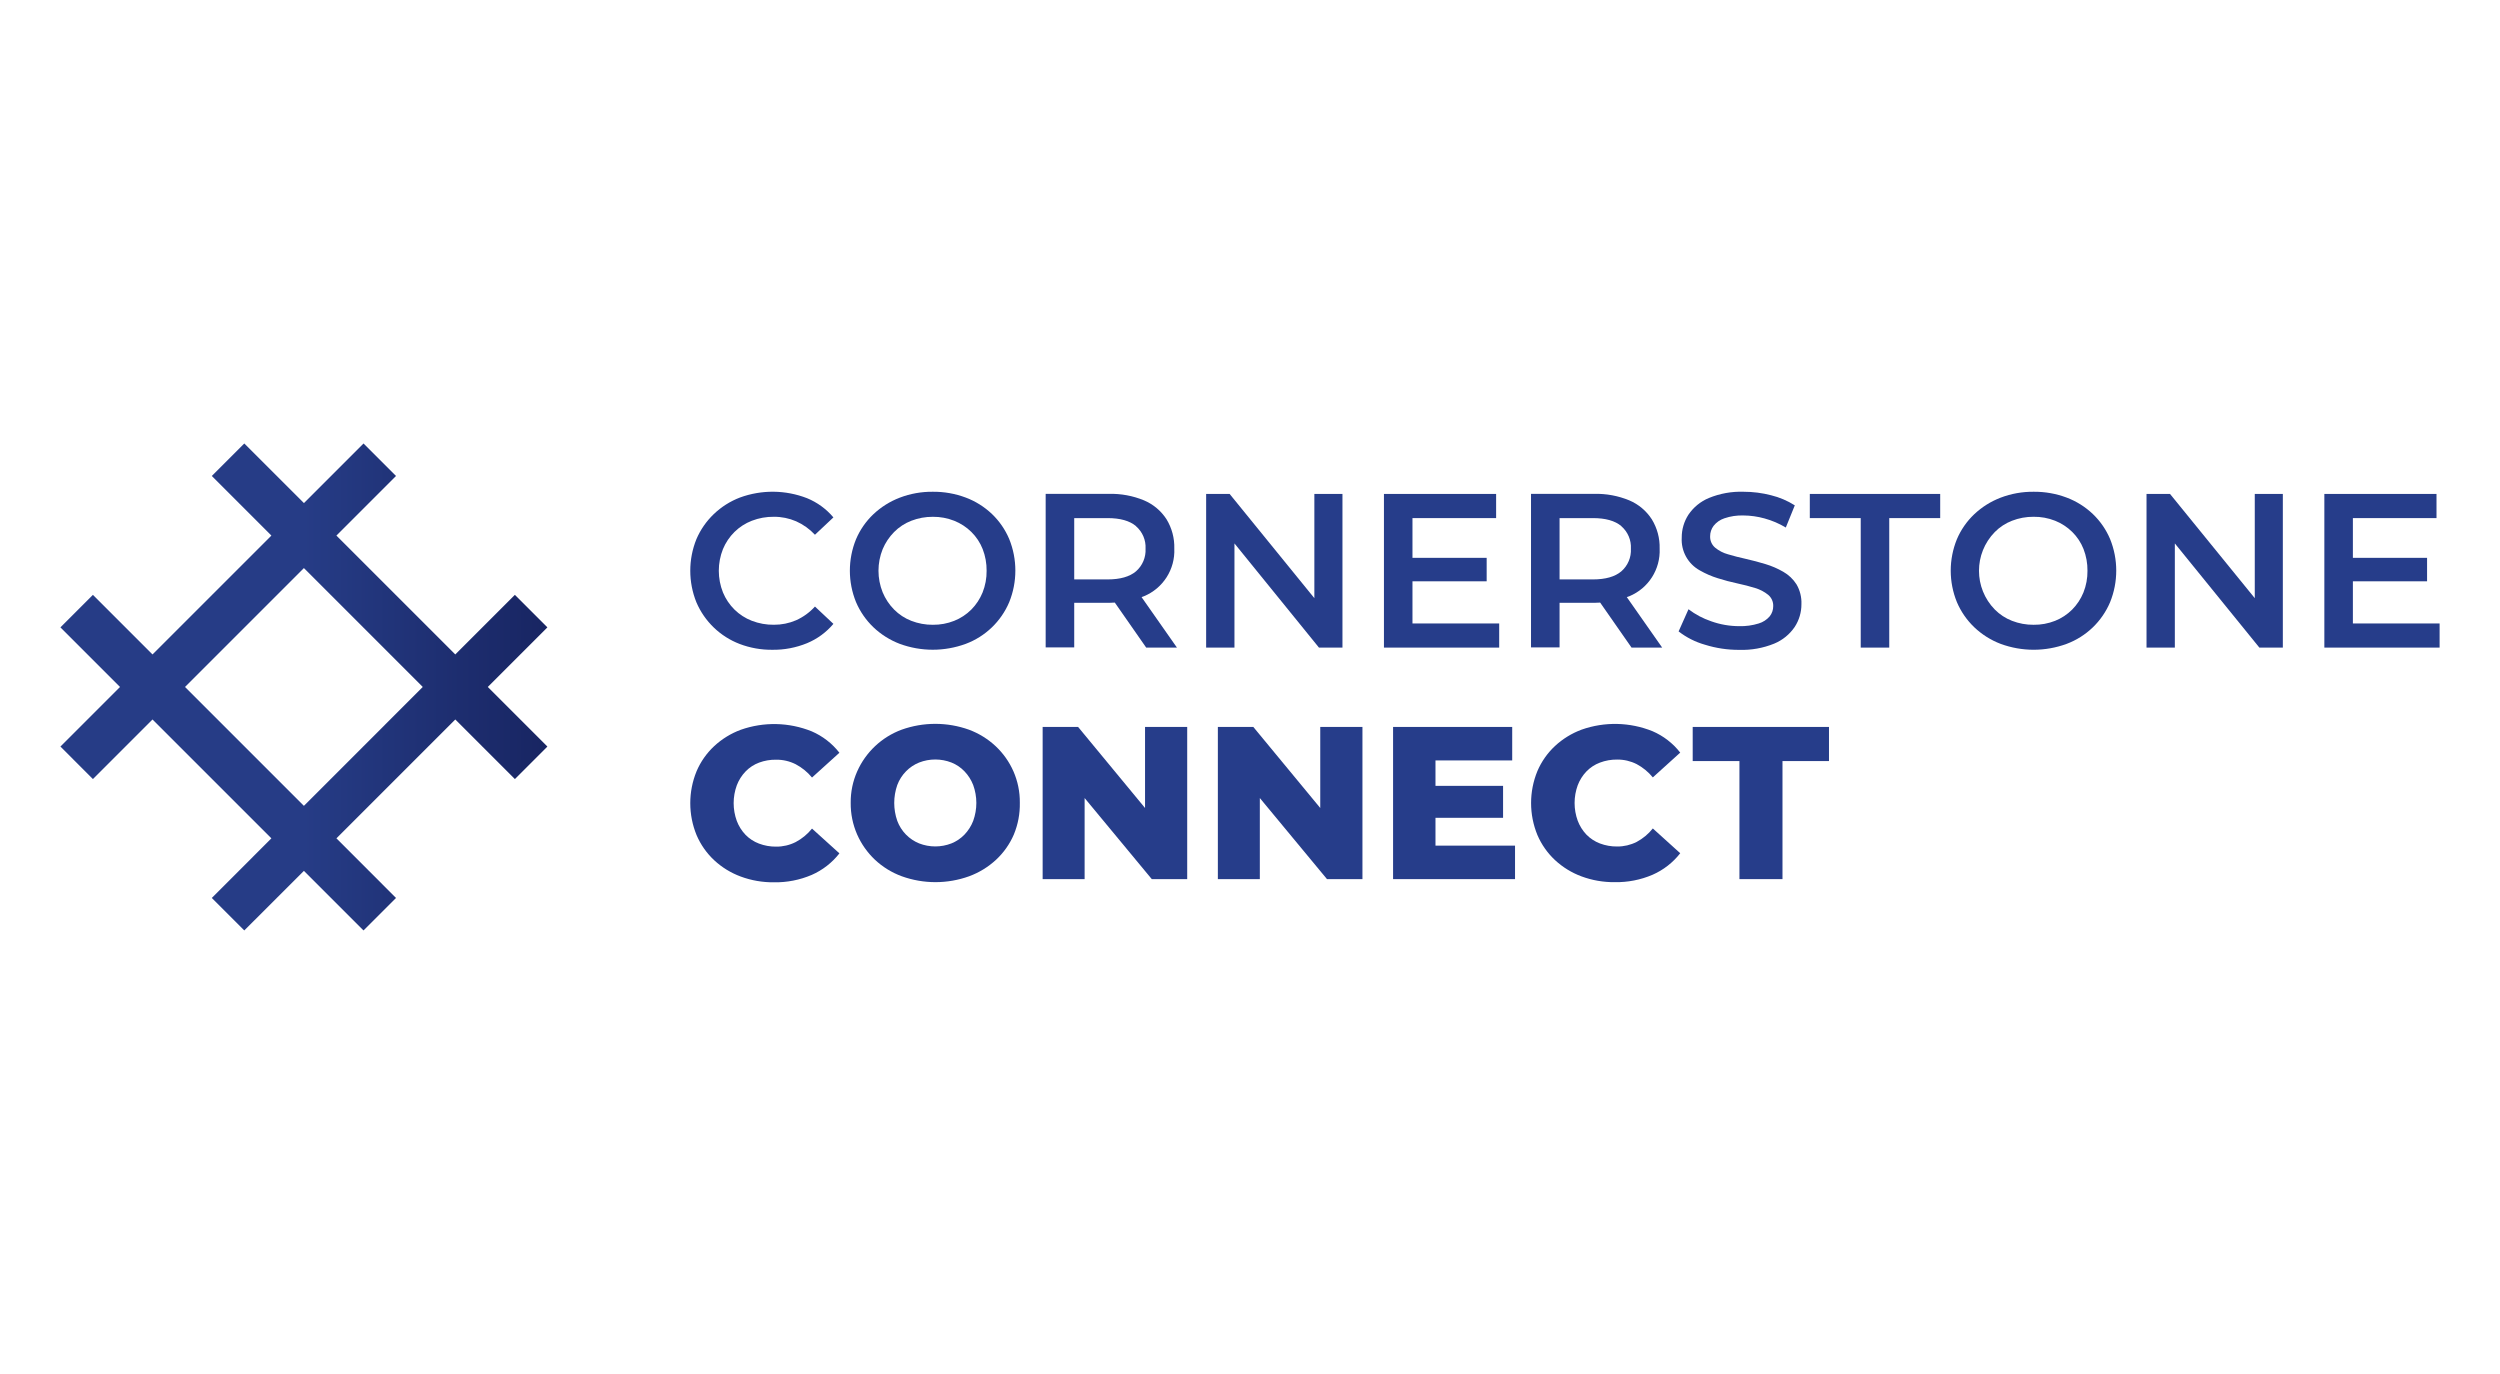
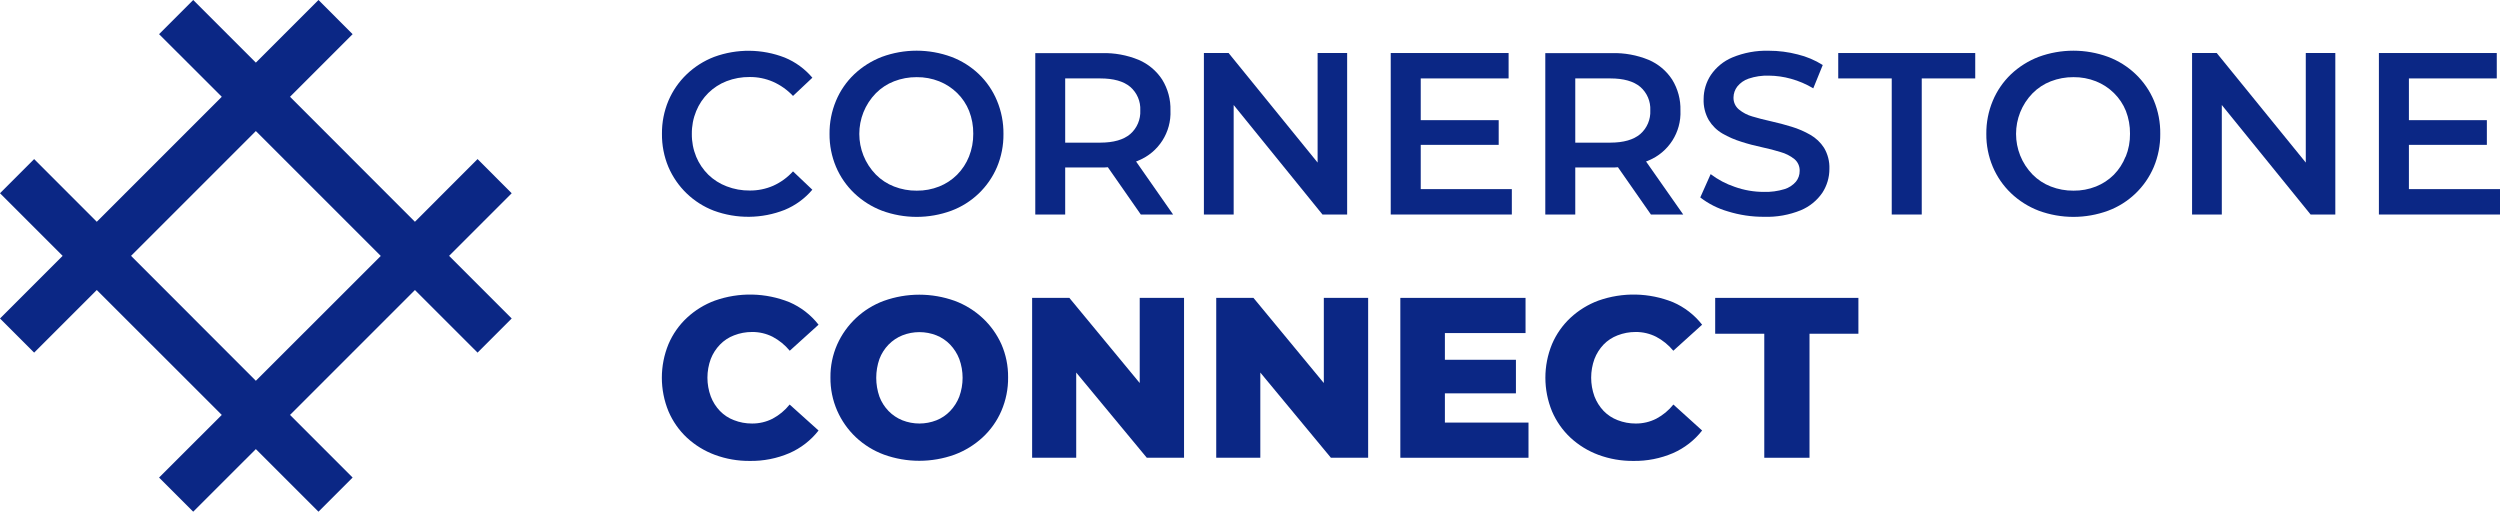
- <svg xmlns="http://www.w3.org/2000/svg" id="Layer_1" data-name="Layer 1" viewBox="0 0 928 510">
+ <svg xmlns="http://www.w3.org/2000/svg" viewBox="0 0 744 152.28">
  <defs>
-     <style>.cls-1{fill:url(#linear-gradient);}.cls-2{fill:#263d8a;}</style>
-     <linearGradient id="linear-gradient" x1="22.43" y1="255" x2="203.19" y2="255" gradientUnits="userSpaceOnUse">
-       <stop offset="0" stop-color="#263c86" />
-       <stop offset="0.02" stop-color="#263c86" />
-       <stop offset="0.5" stop-color="#263c86" />
-       <stop offset="1" stop-color="#182562" />
-     </linearGradient>
+     <style>.cls-1{fill:#0b2785;}</style>
  </defs>
-   <path class="cls-1" d="M203.19,232.88l-12.07-12.07L169,242.93l-44.13-44.12L147,176.68l-12.06-12.06-22.12,22.12L90.68,164.62,78.62,176.68l22.12,22.13L56.61,242.93,34.49,220.81,22.43,232.88,44.55,255,22.43,277.12l12.06,12.07,22.12-22.12,44.13,44.12L78.62,333.32l12.06,12.06,22.13-22.12,22.12,22.12L147,333.32l-22.12-22.13L169,267.07l22.12,22.12,12.07-12.07L181.07,255Zm-90.38,66.25L68.68,255l44.13-44.13L156.93,255Z" />
-   <path class="cls-2" d="M272.65,197.45a18.88,18.88,0,0,1,6.44-4.15,22,22,0,0,1,8.19-1.47,20.45,20.45,0,0,1,8.23,1.67,21.48,21.48,0,0,1,7,5l6.85-6.44a25.39,25.39,0,0,0-9.78-7.13,35.24,35.24,0,0,0-24.93-.24,29.05,29.05,0,0,0-9.7,6.15,28.25,28.25,0,0,0-6.44,9.29,31.34,31.34,0,0,0,0,23.47,28.58,28.58,0,0,0,16.05,15.44,33.18,33.18,0,0,0,12.15,2.16,32.77,32.77,0,0,0,12.87-2.45,25.69,25.69,0,0,0,9.78-7.17l-6.85-6.43a21,21,0,0,1-7,5.09,20.45,20.45,0,0,1-8.23,1.67,22,22,0,0,1-8.19-1.47,19,19,0,0,1-6.44-4.15,19.43,19.43,0,0,1-4.28-6.36,21.76,21.76,0,0,1,0-16.13A19.32,19.32,0,0,1,272.65,197.45Z" />
-   <path class="cls-2" d="M368.23,190.81a28.81,28.81,0,0,0-9.74-6.11,33.79,33.79,0,0,0-12.22-2.16,33.34,33.34,0,0,0-12.3,2.2,29.86,29.86,0,0,0-9.78,6.15,27.74,27.74,0,0,0-6.44,9.29,30.93,30.93,0,0,0,0,23.31,28.31,28.31,0,0,0,6.44,9.33A29.35,29.35,0,0,0,334,239a35.45,35.45,0,0,0,24.48,0,28.29,28.29,0,0,0,16.14-15.48,31.24,31.24,0,0,0,0-23.43A27.93,27.93,0,0,0,368.23,190.81Zm-3.5,29.13a19.38,19.38,0,0,1-4.2,6.36,18.82,18.82,0,0,1-6.32,4.15,20.9,20.9,0,0,1-7.94,1.47,21.59,21.59,0,0,1-8-1.47,18.3,18.3,0,0,1-6.39-4.19,20.14,20.14,0,0,1-4.24-6.4,21.45,21.45,0,0,1,0-16,20.19,20.19,0,0,1,4.24-6.36,18.16,18.16,0,0,1,6.39-4.19,21.59,21.59,0,0,1,8-1.47,20.9,20.9,0,0,1,7.94,1.47,19.14,19.14,0,0,1,6.36,4.15,18.39,18.39,0,0,1,4.2,6.36,21.65,21.65,0,0,1,1.46,8.06A21.09,21.09,0,0,1,364.73,219.94Z" />
-   <path class="cls-2" d="M424.62,221.33a18.25,18.25,0,0,0,11.28-17.69A19.78,19.78,0,0,0,433,192.73a18.57,18.57,0,0,0-8.35-7,32,32,0,0,0-13-2.41H388.15v57h10.6V223.77h12.87c.76,0,1.47-.05,2.2-.09l11.65,16.71h11.41l-13.13-18.74C424,221.54,424.34,221.45,424.62,221.33Zm-2.94-26a10.3,10.3,0,0,1,3.55,8.35,10.41,10.41,0,0,1-3.55,8.4q-3.54,3-10.55,3H398.75V192.32h12.38Q418.14,192.32,421.68,195.29Z" />
-   <polygon class="cls-2" points="487.89 222.04 456.44 183.35 447.72 183.35 447.72 240.39 458.23 240.39 458.23 201.72 489.6 240.39 498.32 240.39 498.32 183.35 487.89 183.35 487.89 222.04" />
-   <polygon class="cls-2" points="524.31 215.78 551.85 215.78 551.85 207.07 524.31 207.07 524.31 192.32 555.36 192.32 555.36 183.35 513.72 183.35 513.72 240.39 556.5 240.39 556.5 231.43 524.31 231.43 524.31 215.78" />
-   <path class="cls-2" d="M604.78,221.33a18.25,18.25,0,0,0,11.28-17.69,19.78,19.78,0,0,0-2.93-10.91,18.57,18.57,0,0,0-8.35-7,32,32,0,0,0-13-2.41H568.31v57h10.6V223.77h12.87c.76,0,1.48-.05,2.2-.09l11.65,16.71H617l-13.13-18.74C604.19,221.54,604.5,221.45,604.78,221.33Zm-2.94-26a10.3,10.3,0,0,1,3.55,8.35,10.41,10.41,0,0,1-3.55,8.4q-3.54,3-10.55,3H578.91V192.32h12.38Q598.3,192.32,601.84,195.29Z" />
-   <path class="cls-2" d="M661.94,212.24a31.16,31.16,0,0,0-6.6-2.85q-3.58-1.09-7.25-1.92c-2.45-.54-4.66-1.11-6.65-1.71a12.79,12.79,0,0,1-4.8-2.48,5.3,5.3,0,0,1-1.84-4.2,6.43,6.43,0,0,1,1.27-3.87,8.54,8.54,0,0,1,4-2.81,20,20,0,0,1,7.09-1.06,30.07,30.07,0,0,1,7.82,1.1,31.39,31.39,0,0,1,7.91,3.38l3.34-8.23a29.58,29.58,0,0,0-8.8-3.75,40.62,40.62,0,0,0-10.19-1.3,31.16,31.16,0,0,0-12.91,2.32,17.07,17.07,0,0,0-7.58,6.19,15.45,15.45,0,0,0-2.49,8.52A13,13,0,0,0,631,211.75a32.57,32.57,0,0,0,6.65,2.89c2.41.77,4.83,1.4,7.25,1.92s4.61,1.09,6.6,1.71a14,14,0,0,1,4.85,2.53,5.24,5.24,0,0,1,1.87,4.19,6,6,0,0,1-1.3,3.79,8.61,8.61,0,0,1-4.08,2.65,22.29,22.29,0,0,1-7.25,1,30.87,30.87,0,0,1-10.35-1.79,29.55,29.55,0,0,1-8.47-4.49l-3.67,8.23a28.73,28.73,0,0,0,9.74,4.93,42,42,0,0,0,12.75,1.92,31.71,31.71,0,0,0,13-2.32,17.07,17.07,0,0,0,7.61-6.2,15.28,15.28,0,0,0,2.49-8.43,13.53,13.53,0,0,0-1.83-7.37A14,14,0,0,0,661.94,212.24Z" />
-   <polygon class="cls-2" points="671.8 192.32 690.7 192.32 690.7 240.39 701.29 240.39 701.29 192.32 720.2 192.32 720.2 183.35 671.8 183.35 671.8 192.32" />
-   <path class="cls-2" d="M776.87,190.81a28.81,28.81,0,0,0-9.74-6.11,33.79,33.79,0,0,0-12.22-2.16,33.42,33.42,0,0,0-12.3,2.2,29.86,29.86,0,0,0-9.78,6.15,27.74,27.74,0,0,0-6.44,9.29,30.93,30.93,0,0,0,0,23.31,28.31,28.31,0,0,0,6.44,9.33,29.35,29.35,0,0,0,9.82,6.19,35.45,35.45,0,0,0,24.48,0,28.29,28.29,0,0,0,16.14-15.48,31.24,31.24,0,0,0,0-23.43A27.93,27.93,0,0,0,776.87,190.81Zm-3.5,29.13a19.38,19.38,0,0,1-4.2,6.36,18.88,18.88,0,0,1-6.31,4.15,21,21,0,0,1-8,1.47,21.63,21.63,0,0,1-8-1.47,18.3,18.3,0,0,1-6.39-4.19,20.56,20.56,0,0,1,0-28.77,18.16,18.16,0,0,1,6.39-4.19,21.63,21.63,0,0,1,8-1.47,21,21,0,0,1,8,1.47,19.2,19.2,0,0,1,6.35,4.15,18.39,18.39,0,0,1,4.2,6.36,21.65,21.65,0,0,1,1.46,8.06A21.09,21.09,0,0,1,773.37,219.94Z" />
-   <polygon class="cls-2" points="836.97 222.04 805.51 183.35 796.79 183.35 796.79 240.39 807.3 240.39 807.3 201.72 838.68 240.39 847.39 240.39 847.39 183.35 836.97 183.35 836.97 222.04" />
-   <polygon class="cls-2" points="873.39 231.43 873.39 215.78 900.93 215.78 900.93 207.07 873.39 207.07 873.39 192.32 904.43 192.32 904.43 183.35 862.8 183.35 862.8 240.39 905.58 240.39 905.58 231.43 873.39 231.43" />
-   <path class="cls-2" d="M276.77,286.35a13.51,13.51,0,0,1,5-3.27A17.47,17.47,0,0,1,288.1,282a15.72,15.72,0,0,1,7.27,1.69,19.84,19.84,0,0,1,6.05,4.93l10.17-9.2a26.3,26.3,0,0,0-10.29-7.95,37.28,37.28,0,0,0-26.35-.57,29.59,29.59,0,0,0-9.84,6.06,27.48,27.48,0,0,0-6.54,9.32,31.23,31.23,0,0,0,0,23.72,27.58,27.58,0,0,0,6.54,9.32,29.41,29.41,0,0,0,9.84,6.05,34.52,34.52,0,0,0,12.35,2.14,34.16,34.16,0,0,0,14-2.74,26.68,26.68,0,0,0,10.29-8l-10.17-9.2a19.4,19.4,0,0,1-6.05,5,15.73,15.73,0,0,1-7.27,1.7,17.47,17.47,0,0,1-6.37-1.13,13.76,13.76,0,0,1-5-3.27,15.24,15.24,0,0,1-3.23-5.13,19.29,19.29,0,0,1,0-13.23A15.2,15.2,0,0,1,276.77,286.35Z" />
-   <path class="cls-2" d="M369.6,277a29.64,29.64,0,0,0-9.92-6.14,37.14,37.14,0,0,0-25,0,29.14,29.14,0,0,0-16.5,15.5A28.09,28.09,0,0,0,315.78,298a28.58,28.58,0,0,0,2.38,11.74,29,29,0,0,0,6.58,9.36,29.32,29.32,0,0,0,10,6.17,36.87,36.87,0,0,0,25,0,29.93,29.93,0,0,0,10-6.13,27.76,27.76,0,0,0,6.58-9.32A29.27,29.27,0,0,0,378.56,298a28.29,28.29,0,0,0-2.38-11.7A28.68,28.68,0,0,0,369.6,277Zm-8.35,27.71a15.36,15.36,0,0,1-3.23,5.09,14,14,0,0,1-4.84,3.27,16.55,16.55,0,0,1-12,0,14.45,14.45,0,0,1-4.88-3.27,14.61,14.61,0,0,1-3.23-5.09,20.16,20.16,0,0,1,0-13.31,14.57,14.57,0,0,1,3.23-5.08,14.16,14.16,0,0,1,4.88-3.27,16.55,16.55,0,0,1,12,0,13.73,13.73,0,0,1,4.84,3.27,15.32,15.32,0,0,1,3.23,5.08,19.51,19.51,0,0,1,0,13.31Z" />
-   <polygon class="cls-2" points="425.04 299.93 400.19 269.84 387.03 269.84 387.03 326.33 402.61 326.33 402.61 296.23 427.54 326.33 440.69 326.33 440.69 269.84 425.04 269.84 425.04 299.93" />
-   <polygon class="cls-2" points="490.08 299.93 465.23 269.84 452.07 269.84 452.07 326.33 467.65 326.33 467.65 296.23 492.58 326.33 505.74 326.33 505.74 269.84 490.08 269.84 490.08 299.93" />
-   <polygon class="cls-2" points="532.85 303.57 557.94 303.57 557.94 291.71 532.85 291.71 532.85 282.27 561.33 282.27 561.33 269.84 517.11 269.84 517.11 326.33 562.38 326.33 562.38 313.9 532.85 313.9 532.85 303.57" />
-   <path class="cls-2" d="M588.89,286.35a13.59,13.59,0,0,1,5-3.27,17.53,17.53,0,0,1,6.38-1.13,15.71,15.71,0,0,1,7.26,1.69,19.72,19.72,0,0,1,6,4.93l10.17-9.2a26.16,26.16,0,0,0-10.29-7.95,37.25,37.25,0,0,0-26.34-.57,29.74,29.74,0,0,0-9.85,6.06,27.48,27.48,0,0,0-6.54,9.32,31.23,31.23,0,0,0,0,23.72,27.58,27.58,0,0,0,6.54,9.32,29.55,29.55,0,0,0,9.85,6.05,34.47,34.47,0,0,0,12.34,2.14,34.09,34.09,0,0,0,14-2.74,26.53,26.53,0,0,0,10.29-8l-10.17-9.2a19.28,19.28,0,0,1-6,5,15.72,15.72,0,0,1-7.26,1.7,17.53,17.53,0,0,1-6.38-1.13,13.85,13.85,0,0,1-5-3.27,15.4,15.4,0,0,1-3.23-5.13,19.29,19.29,0,0,1,0-13.23A15.35,15.35,0,0,1,588.89,286.35Z" />
-   <polygon class="cls-2" points="628.33 269.84 628.33 282.51 645.68 282.51 645.68 326.33 661.66 326.33 661.66 282.51 678.92 282.51 678.92 269.84 628.33 269.84" />
+   <g id="Layer_2" data-name="Layer 2">
+     <g id="Layer_1-2" data-name="Layer 1">
+       <path class="cls-1" d="M152.28,57.51,142.12,47.34,123.48,66,86.31,28.8l18.63-18.63L94.78,0,76.14,18.64,57.5,0,47.34,10.17,66,28.8,28.8,66,10.16,47.34,0,57.51,18.64,76.14,0,94.78l10.16,10.16L28.8,86.31,66,123.48,47.34,142.12,57.5,152.28l18.64-18.63,18.64,18.63,10.16-10.16L86.31,123.48l37.17-37.17,18.64,18.63,10.16-10.16L133.65,76.14ZM76.14,113.32,39,76.14,76.14,39l37.18,37.17Z" />
+       <path class="cls-1" d="M210.8,27.66a16,16,0,0,1,5.42-3.5,18.66,18.66,0,0,1,6.9-1.24,17.11,17.11,0,0,1,6.93,1.41A18.37,18.37,0,0,1,236,28.55l5.76-5.42a21.42,21.42,0,0,0-8.23-6,29.72,29.72,0,0,0-21-.2,24.57,24.57,0,0,0-8.17,5.18,23.77,23.77,0,0,0-5.42,7.83A24.73,24.73,0,0,0,197,39.81a24.78,24.78,0,0,0,1.92,9.89,24.08,24.08,0,0,0,13.52,13,29.63,29.63,0,0,0,21.08-.24,21.6,21.6,0,0,0,8.23-6L236,51a17.87,17.87,0,0,1-5.91,4.29,17.11,17.11,0,0,1-6.93,1.41,18.46,18.46,0,0,1-6.9-1.24A16,16,0,0,1,210.8,52a16.25,16.25,0,0,1-3.61-5.35,17.31,17.31,0,0,1-1.3-6.8,17.31,17.31,0,0,1,1.3-6.8A16.25,16.25,0,0,1,210.8,27.66Z" />
+       <path class="cls-1" d="M291.32,22.07a24.24,24.24,0,0,0-8.2-5.15,30,30,0,0,0-20.67,0,25.13,25.13,0,0,0-8.23,5.18A23.25,23.25,0,0,0,248.79,30a24.83,24.83,0,0,0-1.92,9.85,24.62,24.62,0,0,0,1.92,9.78,23.57,23.57,0,0,0,5.43,7.86,24.77,24.77,0,0,0,8.27,5.22,29.91,29.91,0,0,0,20.63,0,23.83,23.83,0,0,0,13.59-13,24.83,24.83,0,0,0,1.92-9.85,25,25,0,0,0-1.92-9.88A23.4,23.4,0,0,0,291.32,22.07Zm-2.95,24.54A16.22,16.22,0,0,1,284.83,52a15.74,15.74,0,0,1-5.32,3.5,17.55,17.55,0,0,1-6.69,1.24,18.06,18.06,0,0,1-6.76-1.24,15.44,15.44,0,0,1-5.39-3.53,17.33,17.33,0,0,1,0-24.24,15.44,15.44,0,0,1,5.39-3.53,18.26,18.26,0,0,1,6.76-1.24,17.74,17.74,0,0,1,6.69,1.24,16.21,16.21,0,0,1,5.36,3.5A15.46,15.46,0,0,1,288.4,33a18,18,0,0,1,1.24,6.8A17.86,17.86,0,0,1,288.37,46.61Z" />
+       <path class="cls-1" d="M338.82,47.77a15.36,15.36,0,0,0,9.51-14.89,16.62,16.62,0,0,0-2.47-9.2,15.73,15.73,0,0,0-7-5.87,26.86,26.86,0,0,0-10.95-2H308.1V63.84H317v-14h10.84c.64,0,1.25,0,1.86-.07l9.81,14.08h9.61L338.09,48.05C338.33,48,338.59,47.88,338.82,47.77Zm-2.47-21.93a8.69,8.69,0,0,1,3,7,8.79,8.79,0,0,1-3,7.07q-3,2.53-8.89,2.54H317V23.34h10.43Q333.37,23.34,336.35,25.84Z" />
+       <polygon class="cls-1" points="392.12 48.38 365.63 15.78 358.28 15.78 358.28 63.84 367.14 63.84 367.14 31.25 393.57 63.84 400.91 63.84 400.91 15.78 392.12 15.78 392.12 48.38" />
+       <polygon class="cls-1" points="422.81 43.11 446.01 43.11 446.01 35.76 422.81 35.76 422.81 23.34 448.96 23.34 448.96 15.78 413.88 15.78 413.88 63.84 449.92 63.84 449.92 56.28 422.81 56.28 422.81 43.11" />
+       <path class="cls-1" d="M490.6,47.77a15.37,15.37,0,0,0,9.5-14.89,16.62,16.62,0,0,0-2.47-9.2,15.7,15.7,0,0,0-7-5.87,26.93,26.93,0,0,0-11-2H459.88V63.84h8.92v-14h10.85c.64,0,1.24,0,1.85-.07l9.82,14.08h9.61L489.86,48.05C490.1,48,490.36,47.88,490.6,47.77Zm-2.47-21.93a8.69,8.69,0,0,1,3,7,8.79,8.79,0,0,1-3,7.07q-3,2.53-8.89,2.54H468.8V23.34h10.44Q485.14,23.34,488.13,25.84Z" />
+       <path class="cls-1" d="M538.75,40.12a26.28,26.28,0,0,0-5.56-2.4q-3-.93-6.11-1.62t-5.59-1.44a10.89,10.89,0,0,1-4-2.09A4.45,4.45,0,0,1,515.89,29,5.46,5.46,0,0,1,517,25.77a7.29,7.29,0,0,1,3.39-2.37,17.1,17.1,0,0,1,6-.89,25.22,25.22,0,0,1,6.59.93,26.64,26.64,0,0,1,6.65,2.85l2.82-6.94A25,25,0,0,0,535,16.2a33.89,33.89,0,0,0-8.58-1.1,26.4,26.4,0,0,0-10.89,2,14.5,14.5,0,0,0-6.38,5.22A13,13,0,0,0,507,29.44a11.74,11.74,0,0,0,1.54,6.32,11.64,11.64,0,0,0,4.09,4,27.51,27.51,0,0,0,5.59,2.43c2,.65,4.07,1.18,6.11,1.62s3.89.91,5.56,1.44A11.56,11.56,0,0,1,534,47.33a4.38,4.38,0,0,1,1.58,3.53,5,5,0,0,1-1.1,3.19,7.26,7.26,0,0,1-3.43,2.24,19,19,0,0,1-6.11.82,25.75,25.75,0,0,1-8.71-1.51,25,25,0,0,1-7.14-3.78L506,58.76a24.48,24.48,0,0,0,8.2,4.15A35.67,35.67,0,0,0,525,64.52a26.65,26.65,0,0,0,10.92-1.95,14.51,14.51,0,0,0,6.42-5.22,12.93,12.93,0,0,0,2.09-7.11A11.44,11.44,0,0,0,542.84,44,11.79,11.79,0,0,0,538.75,40.12Z" />
+       <polygon class="cls-1" points="547.06 23.34 562.98 23.34 562.98 63.84 571.91 63.84 571.91 23.34 587.83 23.34 587.83 15.78 547.06 15.78 547.06 23.34" />
+       <path class="cls-1" d="M635.57,22.07a24.15,24.15,0,0,0-8.2-5.15,30,30,0,0,0-20.66,0,25.17,25.17,0,0,0-8.24,5.18A23.37,23.37,0,0,0,593.05,30a24.83,24.83,0,0,0-1.92,9.85,24.62,24.62,0,0,0,1.92,9.78,23.69,23.69,0,0,0,5.42,7.86,24.88,24.88,0,0,0,8.27,5.22,29.91,29.91,0,0,0,20.63,0,23.83,23.83,0,0,0,13.59-13,24.83,24.83,0,0,0,1.93-9.85A25.05,25.05,0,0,0,641,29.93,23.4,23.4,0,0,0,635.57,22.07Zm-3,24.54A16,16,0,0,1,629.09,52a15.84,15.84,0,0,1-5.32,3.5,17.6,17.6,0,0,1-6.7,1.24,18.1,18.1,0,0,1-6.76-1.24,15.44,15.44,0,0,1-5.39-3.53,17.33,17.33,0,0,1,0-24.24,15.44,15.44,0,0,1,5.39-3.53,18.3,18.3,0,0,1,6.76-1.24,17.79,17.79,0,0,1,6.7,1.24,16.17,16.17,0,0,1,5.35,3.5A15.63,15.63,0,0,1,632.66,33a18.24,18.24,0,0,1,1.23,6.8A17.67,17.67,0,0,1,632.62,46.61Z" />
+       <polygon class="cls-1" points="686.2 48.38 659.7 15.78 652.36 15.78 652.36 63.84 661.21 63.84 661.21 31.25 687.64 63.84 694.99 63.84 694.99 15.78 686.2 15.78 686.2 48.38" />
+       <polygon class="cls-1" points="716.89 56.28 716.89 43.11 740.09 43.11 740.09 35.76 716.89 35.76 716.89 23.34 743.04 23.34 743.04 15.78 707.96 15.78 707.96 63.84 744 63.84 744 56.28 716.89 56.28" />
+       <path class="cls-1" d="M214.27,102.55a11.41,11.41,0,0,1,4.18-2.75,14.57,14.57,0,0,1,5.37-1,13.26,13.26,0,0,1,6.12,1.43,16.81,16.81,0,0,1,5.09,4.15l8.57-7.75a22.09,22.09,0,0,0-8.67-6.7,31.37,31.37,0,0,0-22.19-.47,24.92,24.92,0,0,0-8.3,5.1,23.11,23.11,0,0,0-5.5,7.85,26.31,26.31,0,0,0,0,20,23.25,23.25,0,0,0,5.5,7.86,25.06,25.06,0,0,0,8.3,5.09,29.16,29.16,0,0,0,10.4,1.81,28.74,28.74,0,0,0,11.79-2.32,22.34,22.34,0,0,0,8.67-6.73L235,120.39a16.36,16.36,0,0,1-5.09,4.22,13.26,13.26,0,0,1-6.12,1.43,14.57,14.57,0,0,1-5.37-1,11.41,11.41,0,0,1-4.18-2.75,12.76,12.76,0,0,1-2.72-4.32,16.16,16.16,0,0,1,0-11.14A12.76,12.76,0,0,1,214.27,102.55Z" />
+       <path class="cls-1" d="M292.48,94.7a25.06,25.06,0,0,0-8.36-5.17,31.27,31.27,0,0,0-21.08,0,24.49,24.49,0,0,0-13.9,13,23.68,23.68,0,0,0-2,9.79,24.05,24.05,0,0,0,2,9.89,24.39,24.39,0,0,0,5.54,7.89,24.7,24.7,0,0,0,8.4,5.2,31,31,0,0,0,21,0,25.4,25.4,0,0,0,8.39-5.17,23.29,23.29,0,0,0,5.54-7.85,24.53,24.53,0,0,0,2-10,24,24,0,0,0-2-9.85A24.25,24.25,0,0,0,292.48,94.7Zm-7,23.35a13,13,0,0,1-2.72,4.28,11.54,11.54,0,0,1-4.08,2.75,13.84,13.84,0,0,1-10.13,0,12,12,0,0,1-4.11-2.75,12.43,12.43,0,0,1-2.72-4.28,17,17,0,0,1,0-11.22,12.43,12.43,0,0,1,2.72-4.28,12,12,0,0,1,4.11-2.75,13.84,13.84,0,0,1,10.13,0,11.54,11.54,0,0,1,4.08,2.75,13,13,0,0,1,2.72,4.28,16.39,16.39,0,0,1,0,11.22Z" />
+       <polygon class="cls-1" points="339.18 113.99 318.24 88.65 307.16 88.65 307.16 136.23 320.28 136.23 320.28 110.87 341.29 136.23 352.37 136.23 352.37 88.65 339.18 88.65 339.18 113.99" />
+       <polygon class="cls-1" points="393.97 113.99 373.03 88.65 361.95 88.65 361.95 136.23 375.07 136.23 375.07 110.87 396.08 136.23 407.16 136.23 407.16 88.65 393.97 88.65 393.97 113.99" />
+       <polygon class="cls-1" points="430 117.06 451.14 117.06 451.14 107.07 430 107.07 430 99.12 454 99.12 454 88.65 416.74 88.65 416.74 136.23 454.88 136.23 454.88 125.76 430 125.76 430 117.06" />
+       <path class="cls-1" d="M477.21,102.55a11.5,11.5,0,0,1,4.18-2.75,14.61,14.61,0,0,1,5.37-1,13.26,13.26,0,0,1,6.12,1.43,16.73,16.73,0,0,1,5.1,4.15l8.57-7.75a22.16,22.16,0,0,0-8.67-6.7,31.4,31.4,0,0,0-22.2-.47,25,25,0,0,0-8.29,5.1,23.14,23.14,0,0,0-5.51,7.85,26.31,26.31,0,0,0,0,20,23.28,23.28,0,0,0,5.51,7.86,25.12,25.12,0,0,0,8.29,5.09,29.16,29.16,0,0,0,10.4,1.81,28.79,28.79,0,0,0,11.8-2.32,22.42,22.42,0,0,0,8.67-6.73L498,120.39a16.28,16.28,0,0,1-5.1,4.22,13.26,13.26,0,0,1-6.12,1.43,14.61,14.61,0,0,1-5.37-1,11.5,11.5,0,0,1-4.18-2.75,13.08,13.08,0,0,1-2.72-4.32,16.32,16.32,0,0,1,0-11.14A13.08,13.08,0,0,1,477.21,102.55Z" />
+       <polygon class="cls-1" points="510.44 88.65 510.44 99.32 525.05 99.32 525.05 136.23 538.51 136.23 538.51 99.32 553.06 99.32 553.06 88.65 510.44 88.65" />
+     </g>
+   </g>
</svg>
